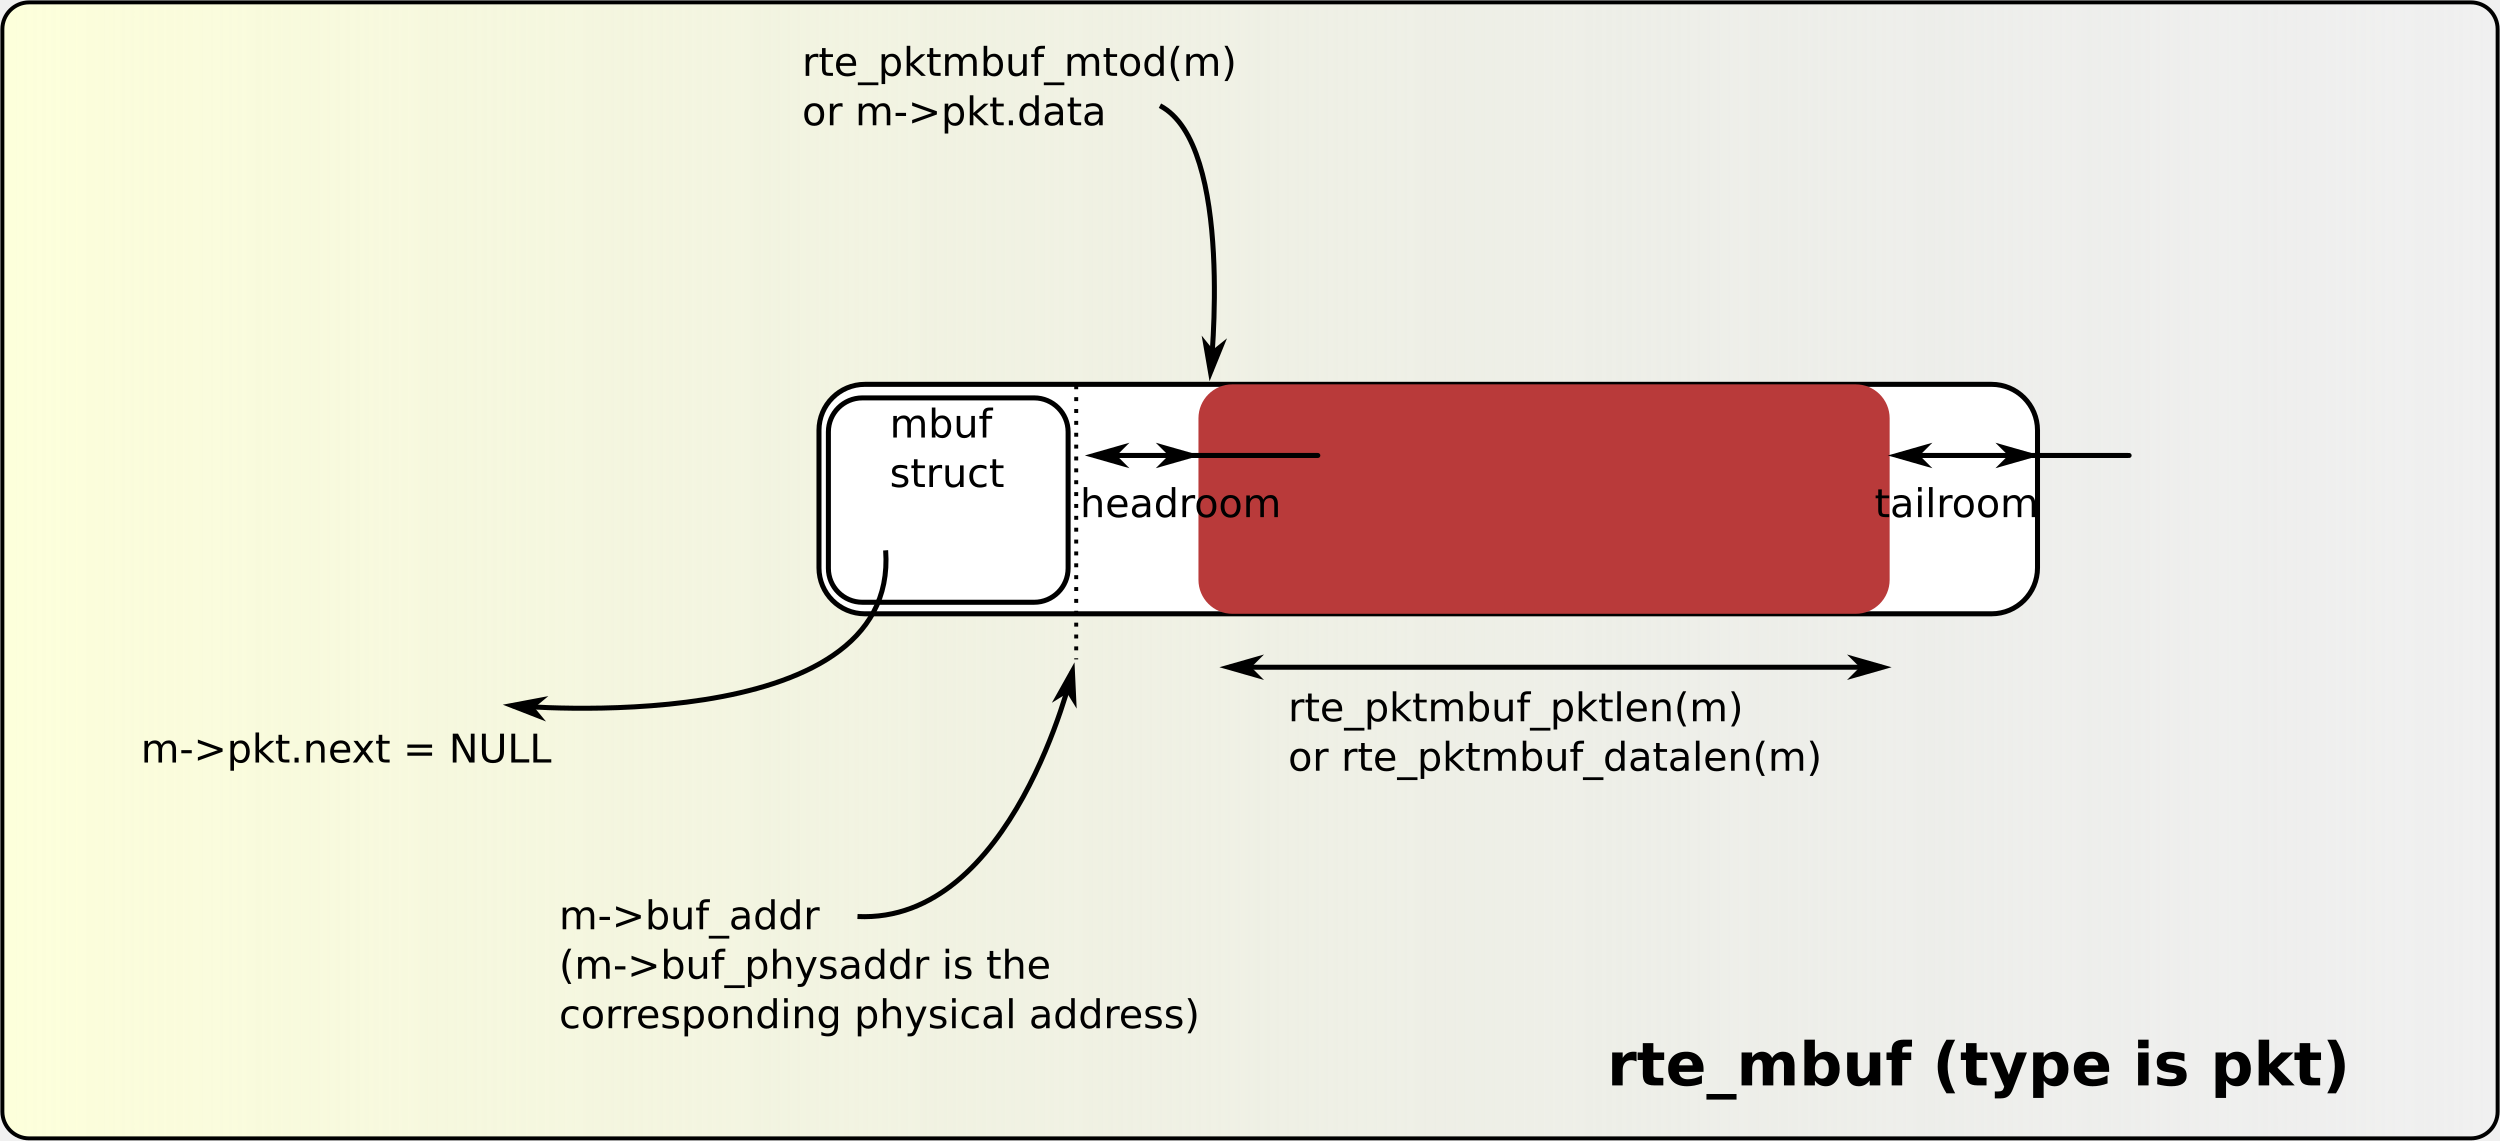
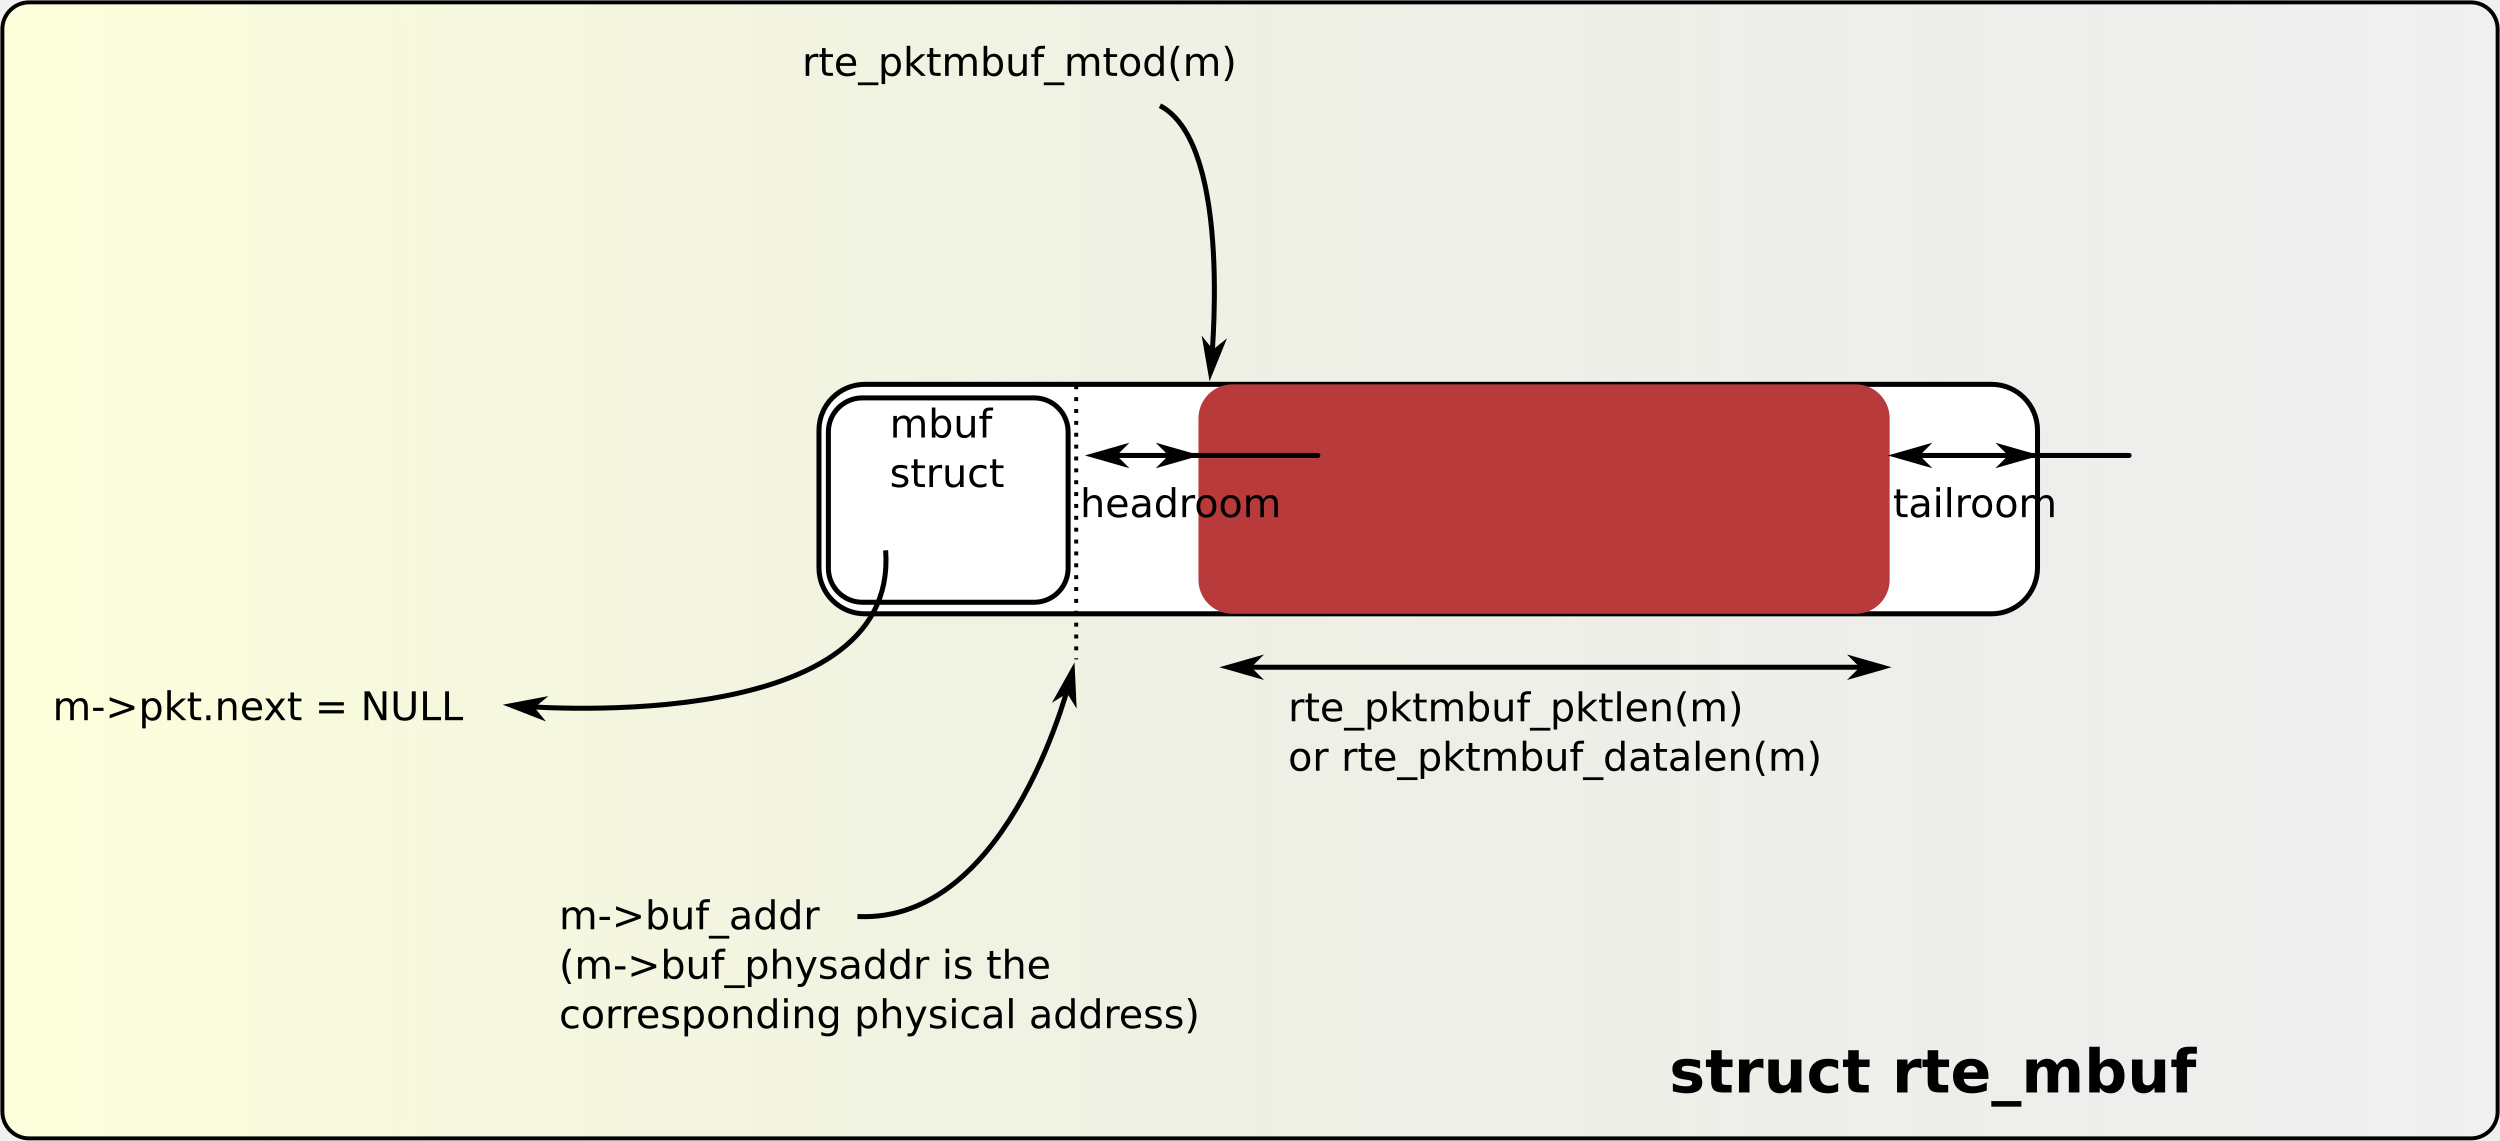
<svg xmlns="http://www.w3.org/2000/svg" xmlns:xlink="http://www.w3.org/1999/xlink" width="631.914" height="288.343" id="svg3868" version="1.1">
  <defs id="defs3870">
    <marker orient="auto" refY="0" refX="0" id="Arrow1Mstart" style="overflow:visible">
      <path id="path4530" d="M 0,0 5,-5 -12.5,0 5,5 0,0 z" style="fill-rule:evenodd;stroke:#000000;stroke-width:1pt;marker-start:none" transform="matrix(0.4,0,0,0.4,4,0)" />
    </marker>
    <marker orient="auto" refY="0" refX="0" id="Arrow1Mend" style="overflow:visible">
      <path id="path4533" d="M 0,0 5,-5 -12.5,0 5,5 0,0 z" style="fill-rule:evenodd;stroke:#000000;stroke-width:1pt;marker-start:none" transform="matrix(-0.4,0,0,-0.4,-4,0)" />
    </marker>
    <linearGradient id="linearGradient4513">
      <stop style="stop-color:#fdffdb;stop-opacity:1;" offset="0" id="stop4515" />
      <stop style="stop-color:#dfe2d8;stop-opacity:0;" offset="1" id="stop4517" />
    </linearGradient>
    <marker orient="auto" refY="0" refX="0" id="Arrow1Lend" style="overflow:visible">
      <path id="path3211" d="M 0,0 5,-5 -12.5,0 5,5 0,0 z" style="fill-rule:evenodd;stroke:#000000;stroke-width:1pt;marker-start:none" transform="matrix(-0.8,0,0,-0.8,-10,0)" />
    </marker>
    <marker orient="auto" refY="0" refX="0" id="marker3892" style="overflow:visible">
      <path id="path3894" d="M 0,0 5,-5 -12.5,0 5,5 0,0 z" style="fill-rule:evenodd;stroke:#000000;stroke-width:1pt;marker-start:none" transform="matrix(-0.8,0,0,-0.8,-10,0)" />
    </marker>
    <marker orient="auto" refY="0" refX="0" id="marker3896" style="overflow:visible">
      <path id="path3898" d="M 0,0 5,-5 -12.5,0 5,5 0,0 z" style="fill-rule:evenodd;stroke:#000000;stroke-width:1pt;marker-start:none" transform="matrix(-0.8,0,0,-0.8,-10,0)" />
    </marker>
    <marker orient="auto" refY="0" refX="0" id="Arrow1Lstart" style="overflow:visible">
      <path id="path3208" d="M 0,0 5,-5 -12.5,0 5,5 0,0 z" style="fill-rule:evenodd;stroke:#000000;stroke-width:1pt;marker-start:none" transform="matrix(0.8,0,0,0.8,10,0)" />
    </marker>
    <marker orient="auto" refY="0" refX="0" id="marker3902" style="overflow:visible">
      <path id="path3904" d="M 0,0 5,-5 -12.5,0 5,5 0,0 z" style="fill-rule:evenodd;stroke:#000000;stroke-width:1pt;marker-start:none" transform="matrix(-0.8,0,0,-0.8,-10,0)" />
    </marker>
    <marker orient="auto" refY="0" refX="0" id="marker3906" style="overflow:visible">
      <path id="path3908" d="M 0,0 5,-5 -12.5,0 5,5 0,0 z" style="fill-rule:evenodd;stroke:#000000;stroke-width:1pt;marker-start:none" transform="matrix(0.8,0,0,0.8,10,0)" />
    </marker>
    <marker orient="auto" refY="0" refX="0" id="marker3910" style="overflow:visible">
      <path id="path3912" d="M 0,0 5,-5 -12.5,0 5,5 0,0 z" style="fill-rule:evenodd;stroke:#000000;stroke-width:1pt;marker-start:none" transform="matrix(-0.8,0,0,-0.8,-10,0)" />
    </marker>
    <linearGradient xlink:href="#linearGradient4513" id="linearGradient4519" x1="47.143" y1="244.505" x2="677.857" y2="244.505" gradientUnits="userSpaceOnUse" />
    <marker orient="auto" refY="0" refX="0" id="Arrow1Mend-4" style="overflow:visible">
      <path id="path4533-7" d="M 0,0 5,-5 -12.5,0 5,5 0,0 z" style="fill-rule:evenodd;stroke:#000000;stroke-width:1pt;marker-start:none" transform="matrix(-0.4,0,0,-0.4,-4,0)" />
    </marker>
    <marker orient="auto" refY="0" refX="0" id="Arrow1Mstart-4" style="overflow:visible">
      <path id="path4530-5" d="M 0,0 5,-5 -12.5,0 5,5 0,0 z" style="fill-rule:evenodd;stroke:#000000;stroke-width:1pt;marker-start:none" transform="matrix(0.4,0,0,0.4,4,0)" />
    </marker>
    <marker orient="auto" refY="0" refX="0" id="Arrow1Mend-0" style="overflow:visible">
      <path id="path4533-3" d="M 0,0 5,-5 -12.5,0 5,5 0,0 z" style="fill-rule:evenodd;stroke:#000000;stroke-width:1pt;marker-start:none" transform="matrix(-0.4,0,0,-0.4,-4,0)" />
    </marker>
    <marker orient="auto" refY="0" refX="0" id="Arrow1Mstart-3" style="overflow:visible">
      <path id="path4530-2" d="M 0,0 5,-5 -12.5,0 5,5 0,0 z" style="fill-rule:evenodd;stroke:#000000;stroke-width:1pt;marker-start:none" transform="matrix(0.4,0,0,0.4,4,0)" />
    </marker>
    <marker orient="auto" refY="0" refX="0" id="Arrow1Mend-06" style="overflow:visible">
      <path id="path4533-1" d="M 0,0 5,-5 -12.5,0 5,5 0,0 z" style="fill-rule:evenodd;stroke:#000000;stroke-width:1pt;marker-start:none" transform="matrix(-0.4,0,0,-0.4,-4,0)" />
    </marker>
  </defs>
  <g id="layer1" transform="translate(-46.54286,-100.3336)">
    <rect style="fill:url(#linearGradient4519);fill-opacity:1;stroke:#000000;stroke-opacity:1" id="rect3697" width="630.714" height="287.143" x="47.143" y="100.934" rx="6.757" ry="6.757" />
    <rect style="fill:#ffffff;fill-opacity:1;fill-rule:evenodd;stroke:#000000;stroke-width:1.269;stroke-miterlimit:4;stroke-opacity:1;stroke-dasharray:none;stroke-dashoffset:0" id="rect2896" width="308.002" height="58.001" x="253.552" y="197.482" ry="11.605" rx="11.605" />
    <rect style="fill:#b93a3a;fill-opacity:1;fill-rule:evenodd;stroke:none" id="rect2898" width="174.71" height="58.001" x="349.471" y="197.482" rx="8.587" ry="8.587" />
    <path style="fill:none;stroke:#000000;stroke-width:1.269;stroke-linecap:butt;stroke-linejoin:miter;stroke-miterlimit:4;stroke-opacity:1;stroke-dasharray:none;marker-start:url(#Arrow1Mstart);marker-end:url(#Arrow1Mend)" d="m 357.267,268.988 c 141.426,0 105.656,0 164.912,0" id="path2904" />
    <rect style="fill:#ffffff;fill-opacity:1;fill-rule:evenodd;stroke:#000000;stroke-width:1.269;stroke-miterlimit:4;stroke-opacity:1;stroke-dasharray:none;stroke-dashoffset:0" id="rect2910" width="60.593" height="51.657" x="255.932" y="200.909" ry="8.587" rx="8.587" />
-     <text xml:space="preserve" style="font-size:15.225px;font-style:normal;font-weight:normal;fill:#000000;fill-opacity:1;stroke:none;font-family:Bitstream Vera Sans" x="452.763" y="374.681" id="text2912">
-       <tspan x="452.763" y="374.681" id="tspan2916" style="font-weight:bold">rte_mbuf (type is pkt)</tspan>
+     <text xml:space="preserve" style="font-size:15.225px;font-style:normal;font-weight:normal;fill:#000000;fill-opacity:1;stroke:none;font-family:Bitstream Vera Sans" x="468.477" y="376.466" id="text2912">
+       <tspan x="468.477" y="376.466" id="tspan2916" style="font-weight:bold">struct rte_mbuf </tspan>
    </text>
    <path style="fill:none;stroke:#000000;stroke-width:1.269;stroke-linecap:butt;stroke-linejoin:miter;stroke-miterlimit:4;stroke-opacity:1;stroke-dasharray:none;marker-end:url(#Arrow1Mend)" d="M 270.402,239.436 C 273.949,287.746 176.114,278.684 176.114,278.684" id="path2974" />
    <path style="fill:none;stroke:#000000;stroke-width:1.269;stroke-linecap:butt;stroke-linejoin:miter;stroke-miterlimit:4;stroke-opacity:1;stroke-dasharray:none;marker-end:url(#Arrow1Mend)" d="m 339.738,127.049 c 18.967,9.933 12.805,67.178 12.805,67.178" id="path2976" />
    <text xml:space="preserve" style="font-size:15.225px;font-style:normal;font-weight:normal;fill:#000000;fill-opacity:1;stroke:none;font-family:Bitstream Vera Sans" x="99.328" y="317.257" id="text2978">
      <tspan x="99.328" y="317.257" id="tspan3006" />
    </text>
    <path style="fill:none;stroke:#000000;stroke-width:1.269;stroke-linecap:butt;stroke-linejoin:miter;stroke-miterlimit:4;stroke-opacity:1;stroke-dasharray:none;marker-end:url(#Arrow1Mend)" d="m 263.284,331.997 c 39.261,1.881 54.283,-61.824 54.283,-61.824" id="path2974-8" />
    <text xml:space="preserve" style="font-size:10px;font-style:normal;font-weight:normal;fill:#000000;fill-opacity:1;stroke:none;font-family:Bitstream Vera Sans" x="187.857" y="335.219" id="text5215">
      <tspan id="tspan5217" x="187.857" y="335.219">m-&gt;buf_addr</tspan>
      <tspan x="187.857" y="347.719" id="tspan5240">(m-&gt;buf_physaddr is the</tspan>
      <tspan x="187.857" y="360.219" id="tspan5242">corresponding physical address)</tspan>
    </text>
    <text xml:space="preserve" style="font-size:10px;font-style:normal;font-weight:normal;fill:#000000;fill-opacity:1;stroke:none;font-family:Bitstream Vera Sans" x="249.286" y="119.505" id="text5219">
-       <tspan id="tspan5221" x="249.286" y="119.505">rte_pktmbuf_mtod(m)</tspan>
-       <tspan x="249.286" y="132.005" id="tspan5223">or m-&gt;pkt.data</tspan>
+       <tspan x="249.286" y="119.505" id="tspan5223">rte_pktmbuf_mtod(m)</tspan>
    </text>
    <text xml:space="preserve" style="font-size:10px;font-style:normal;font-weight:normal;fill:#000000;fill-opacity:1;stroke:none;font-family:Bitstream Vera Sans" x="271.429" y="210.934" id="text5248">
      <tspan id="tspan5250" x="271.429" y="210.934">mbuf</tspan>
      <tspan x="271.429" y="223.434" id="tspan5252">struct</tspan>
    </text>
-     <text xml:space="preserve" style="font-size:10px;font-style:normal;font-weight:normal;fill:#000000;fill-opacity:1;stroke:none;font-family:Bitstream Vera Sans" x="82.143" y="293.076" id="text5254">
-       <tspan id="tspan5256" x="82.143" y="293.076">m-&gt;pkt.next = NULL</tspan>
+     <text xml:space="preserve" style="font-size:10px;font-style:normal;font-weight:normal;fill:#000000;fill-opacity:1;stroke:none;font-family:Bitstream Vera Sans" x="59.842" y="282.377" id="text5254">
+       <tspan id="tspan5256" x="59.842" y="282.377">m-&gt;pkt.next = NULL</tspan>
    </text>
    <text xml:space="preserve" style="font-size:10px;font-style:normal;font-weight:normal;fill:#000000;fill-opacity:1;stroke:none;font-family:Bitstream Vera Sans" x="372.143" y="282.648" id="text5258">
      <tspan id="tspan5260" x="372.143" y="282.648">rte_pktmbuf_pktlen(m)</tspan>
      <tspan x="372.143" y="295.148" id="tspan5262">or rte_pktmbuf_datalen(m)</tspan>
    </text>
    <path style="fill:none;stroke:#000000;stroke-width:1.269;stroke-linecap:butt;stroke-linejoin:miter;stroke-miterlimit:4;stroke-opacity:1;stroke-dasharray:none;marker-start:url(#Arrow1Mstart);marker-end:url(#Arrow1Mend)" d="m 323.258,215.46 c 141.426,0 -35.059,0 24.198,0" id="path2904-6" />
    <text xml:space="preserve" style="font-size:10px;font-style:normal;font-weight:normal;fill:#000000;fill-opacity:1;stroke:none;font-family:Bitstream Vera Sans" x="319.563" y="231.048" id="text5258-1">
      <tspan x="319.563" y="231.048" id="tspan5262-6">headroom</tspan>
    </text>
    <path style="fill:none;stroke:#000000;stroke-width:1.269;stroke-linecap:butt;stroke-linejoin:miter;stroke-miterlimit:4;stroke-opacity:1;stroke-dasharray:none;marker-start:url(#Arrow1Mstart);marker-end:url(#Arrow1Mend)" d="m 526.21,215.46 c 141.426,0 -25.773,0 33.483,0" id="path2904-6-5" />
-     <text xml:space="preserve" style="font-size:10px;font-style:normal;font-weight:normal;fill:#000000;fill-opacity:1;stroke:none;font-family:Bitstream Vera Sans" x="520.372" y="231.048" id="text5258-1-5">
-       <tspan x="520.372" y="231.048" id="tspan5262-6-4">tailroom</tspan>
+     <text xml:space="preserve" style="font-size:10px;font-style:normal;font-weight:normal;fill:#000000;fill-opacity:1;stroke:none;font-family:Bitstream Vera Sans" x="525.014" y="231.048" id="text5258-1-5">
+       <tspan x="525.014" y="231.048" id="tspan5262-6-4">tailroom</tspan>
    </text>
    <path style="fill:none;stroke:#000000;stroke-width:1;stroke-linecap:butt;stroke-linejoin:miter;stroke-miterlimit:4;stroke-opacity:1;stroke-dasharray:1, 2;stroke-dashoffset:0" d="m 318.571,197.719 0,69.286" id="path7127" />
  </g>
</svg>
